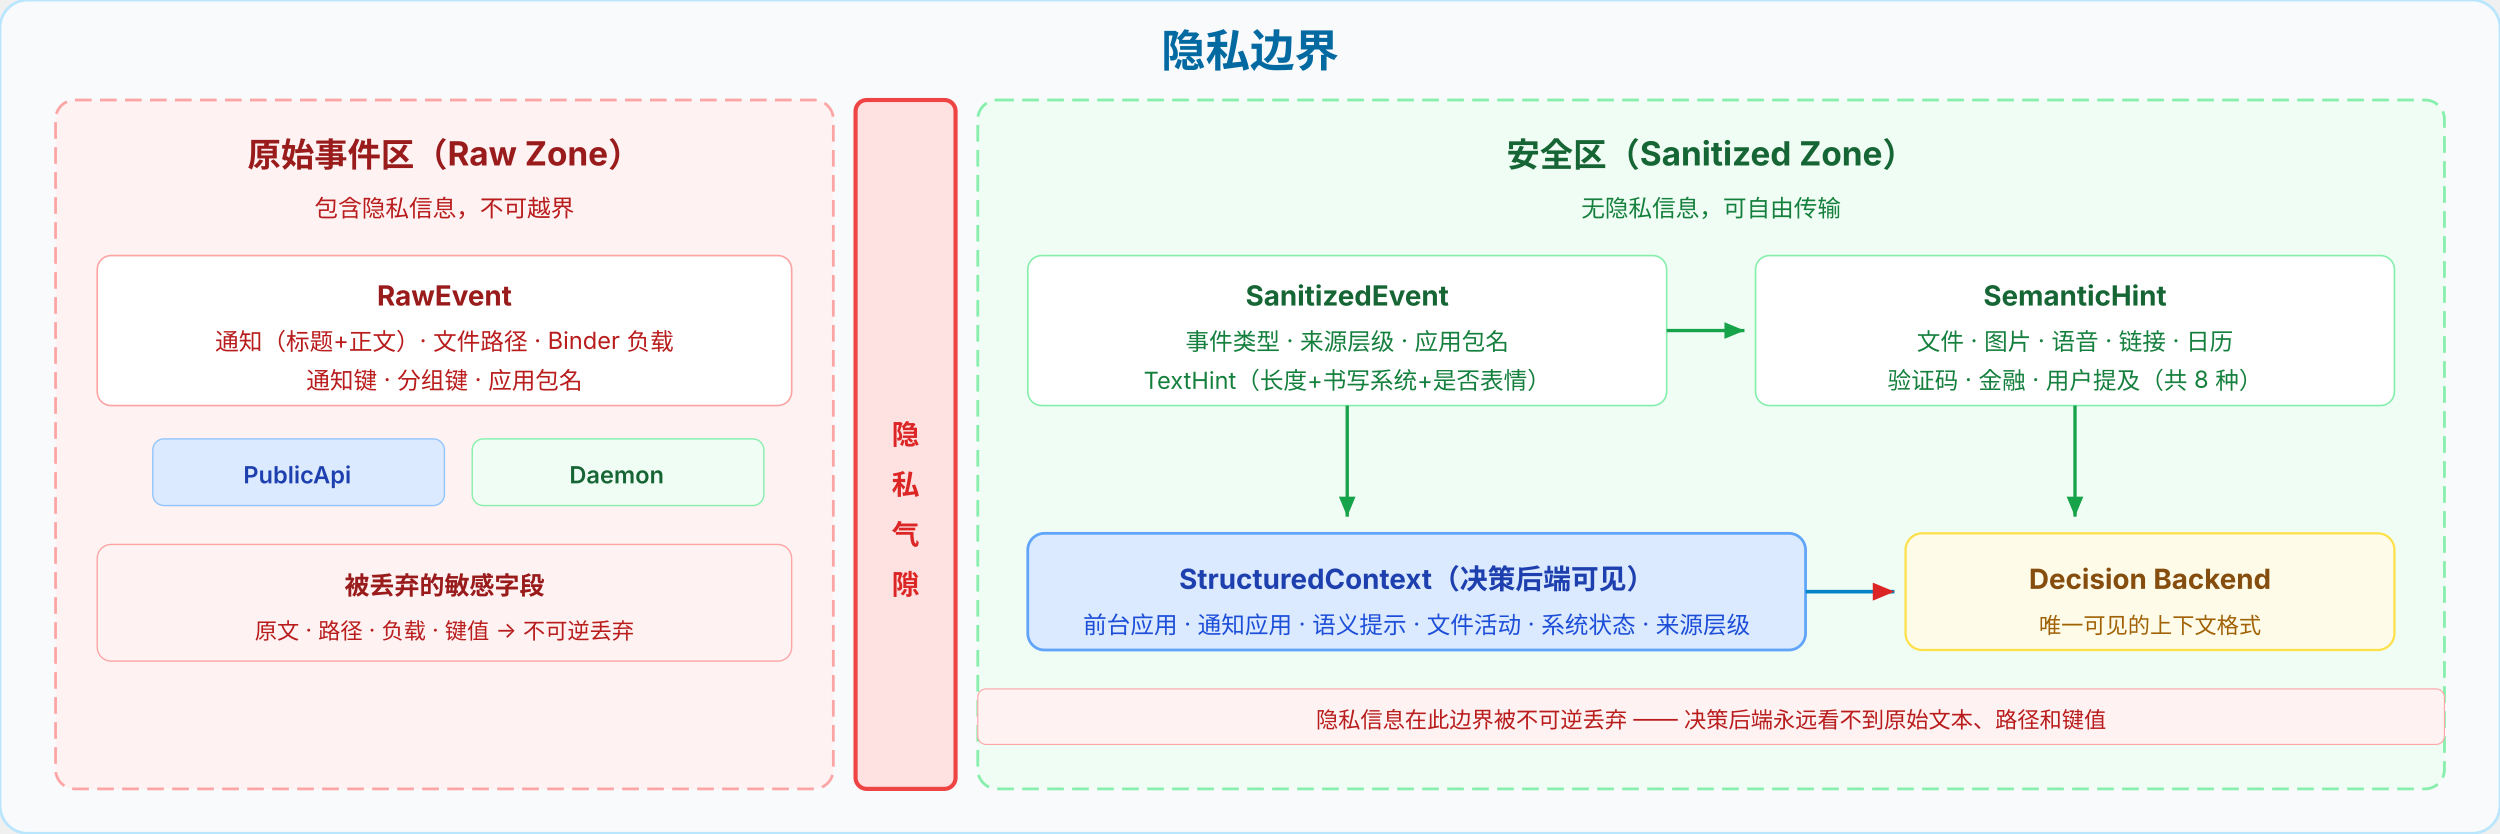
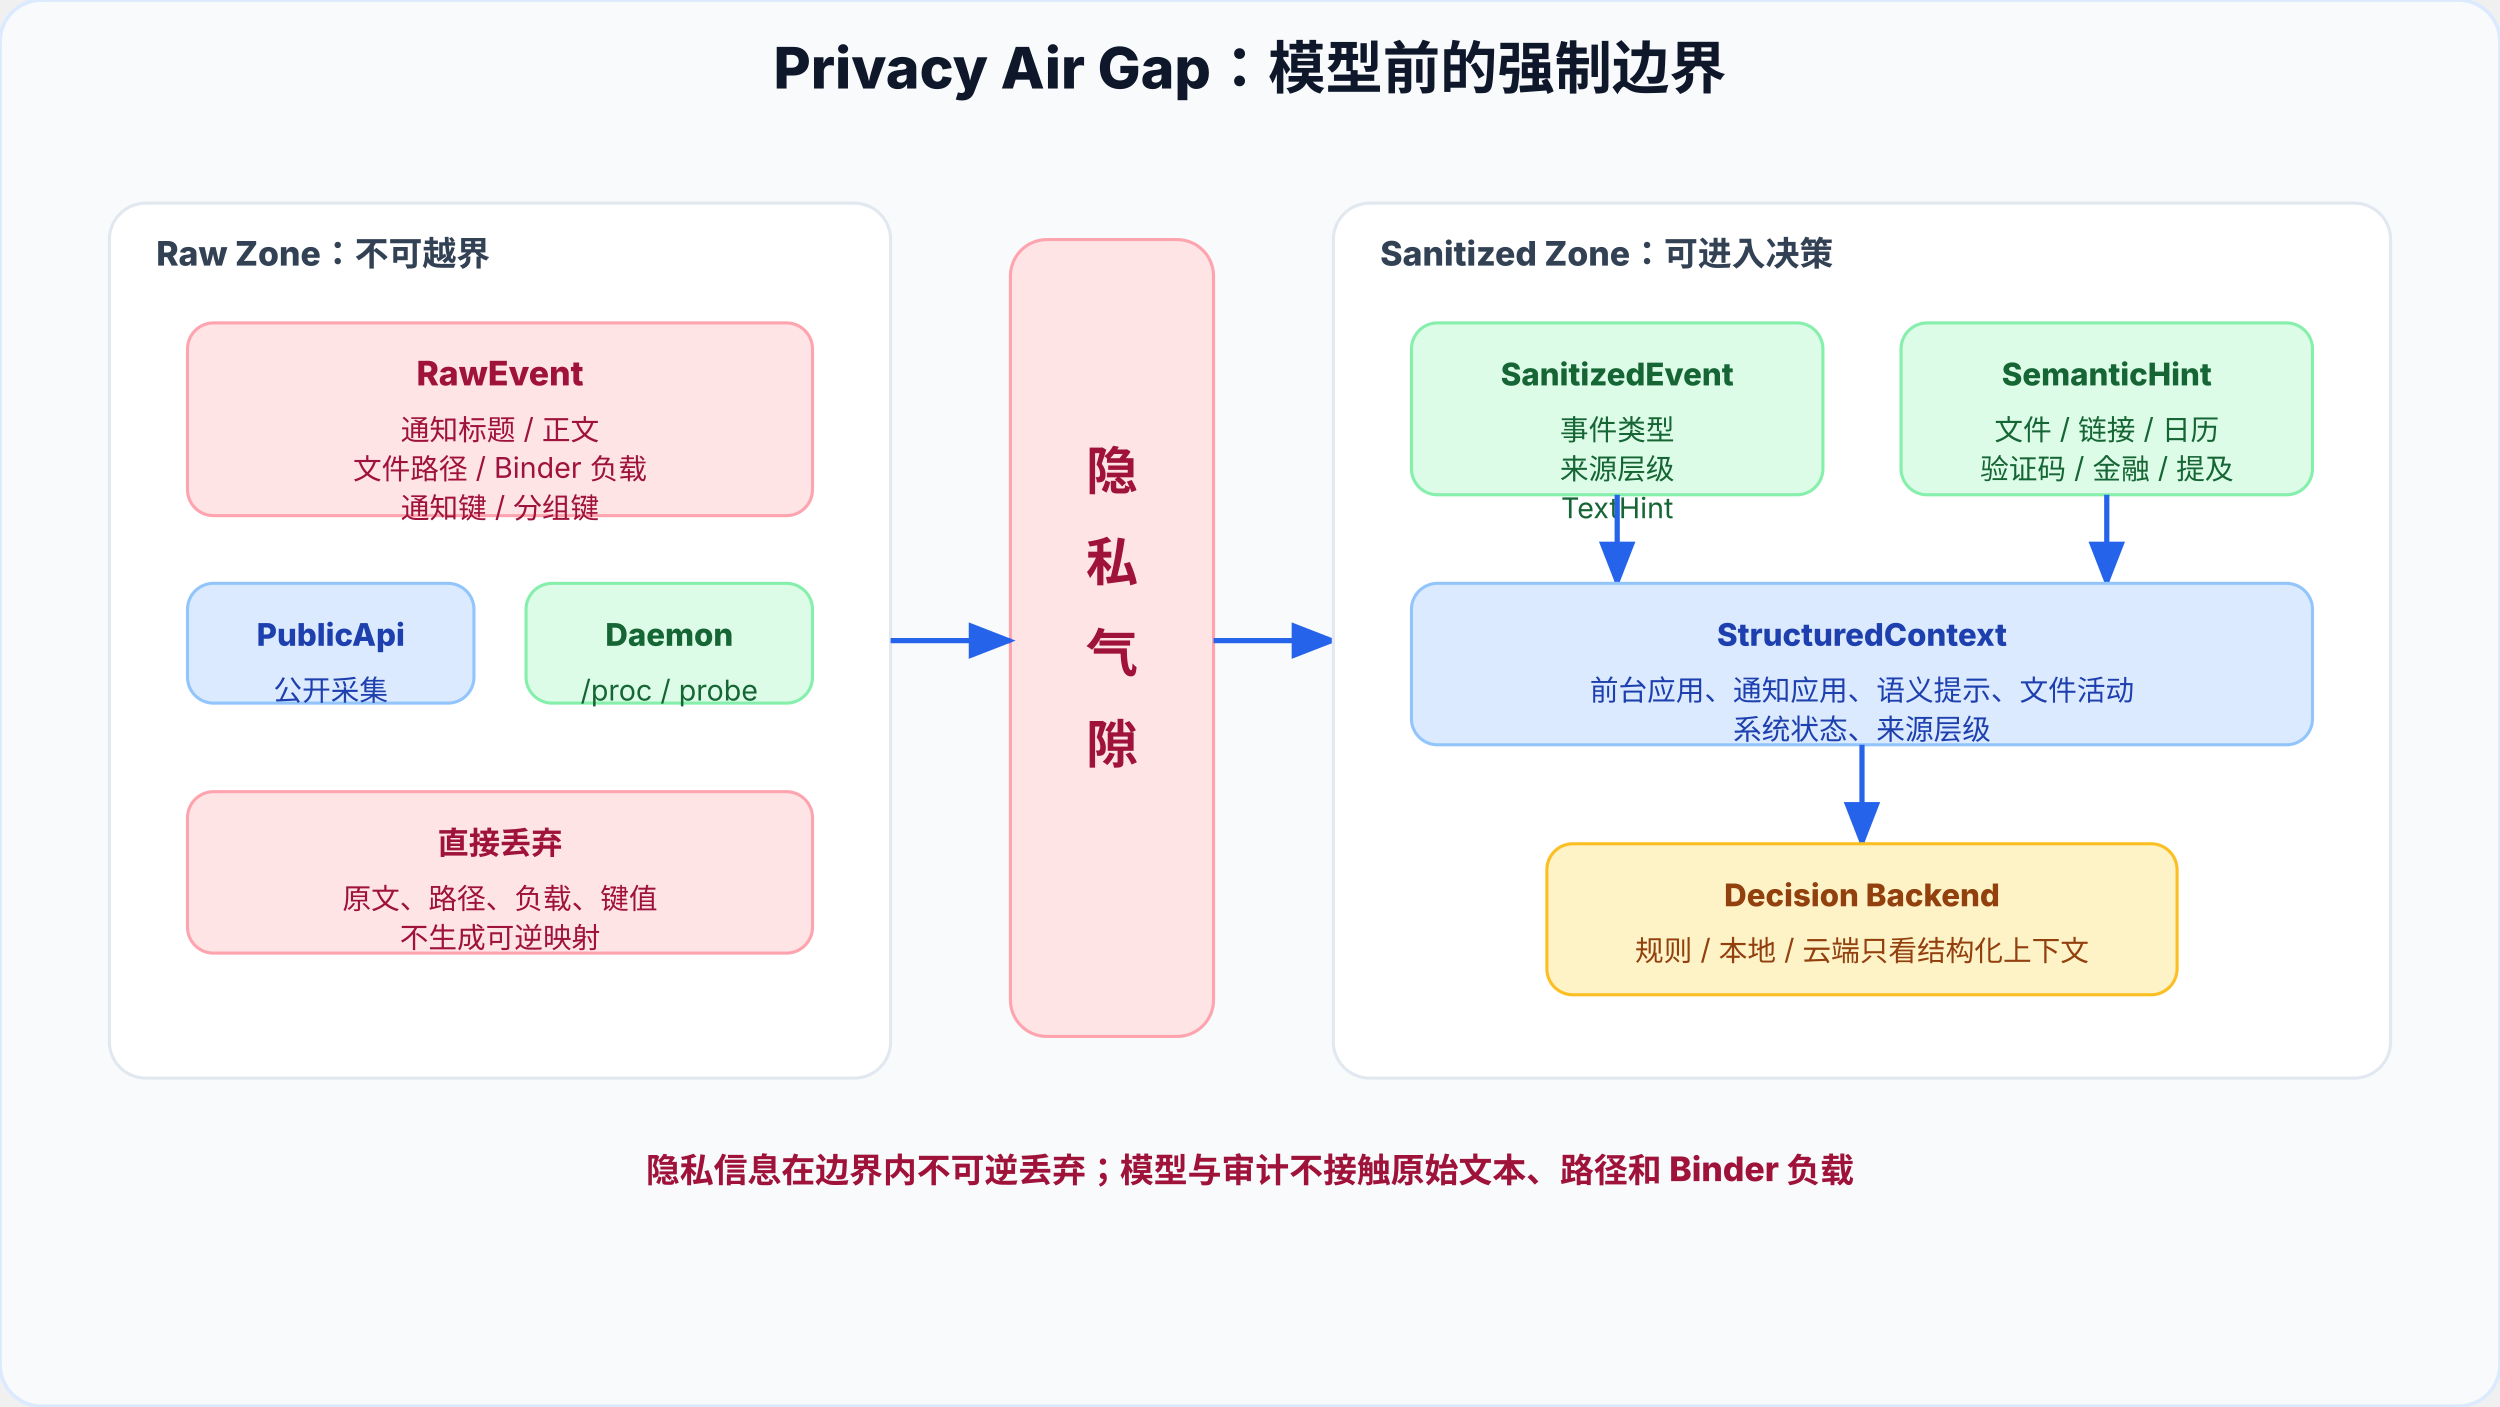
- <svg xmlns="http://www.w3.org/2000/svg" viewBox="0 0 900 300" font-family="system-ui, -apple-system, sans-serif">
+ <svg xmlns="http://www.w3.org/2000/svg" viewBox="0 0 960 540">
  <defs>
-     <marker id="arrow" markerWidth="6" markerHeight="5" refX="6" refY="2.5" orient="auto">
-       <path d="M0,0 L6,2.5 L0,5 Z" fill="#16a34a" />
+     <marker id="arrow" markerWidth="9" markerHeight="7" refX="8" refY="3.5" orient="auto" markerUnits="strokeWidth">
+       <path d="M0,0 L9,3.5 L0,7 Z" fill="#2563eb" />
    </marker>
-     <marker id="arrow-red" markerWidth="6" markerHeight="5" refX="6" refY="2.5" orient="auto">
-       <path d="M0,0 L6,2.5 L0,5 Z" fill="#dc2626" />
+     <marker id="arrow-muted" markerWidth="9" markerHeight="7" refX="8" refY="3.5" orient="auto" markerUnits="strokeWidth">
+       <path d="M0,0 L9,3.5 L0,7 Z" fill="#94a3b8" />
    </marker>
+     <style>
+       text { font-family: system-ui, -apple-system, BlinkMacSystemFont, "Segoe UI", sans-serif; }
+       .title { font-size: 22px; font-weight: 800; fill: #0f172a; }
+       .label { font-size: 13px; font-weight: 750; }
+       .small { font-size: 11px; }
+       .tiny { font-size: 10px; }
+       .muted { fill: #64748b; }
+       .box { stroke-width: 1.2; }
+       .soft { fill: #ffffff; stroke: #cbd5e1; stroke-width: 1.1; }
+       .lane-title { font-size: 13px; font-weight: 800; fill: #334155; }
+     </style>
  </defs>
-   <rect width="900" height="300" rx="10" fill="#f8fafc" stroke="#bae6fd" stroke-width="1" />
-   <text x="450" y="24" text-anchor="middle" font-size="16" font-weight="700" fill="#0369a1">隐私边界</text>
-   <rect x="20" y="36" width="280" height="248" rx="7" fill="#fef2f2" stroke="#fca5a5" stroke-width="1" stroke-dasharray="6,3" />
-   <text x="160" y="60" text-anchor="middle" font-size="12" font-weight="700" fill="#991b1b">原始事件区（Raw Zone）</text>
-   <text x="160" y="78" text-anchor="middle" font-size="8.5" fill="#b91c1c">包含隐私信息，不可越界</text>
-   <rect x="35" y="92" width="250" height="54" rx="5" fill="#fff" stroke="#fca5a5" stroke-width="0.6" />
-   <text x="160" y="110" text-anchor="middle" font-size="10" font-weight="700" fill="#991b1b">RawEvent</text>
-   <text x="160" y="126" text-anchor="middle" font-size="8.5" fill="#b91c1c">通知（标题+正文）· 文件路径 · Binder 负载</text>
-   <text x="160" y="140" text-anchor="middle" font-size="8.5" fill="#b91c1c">通知键 · 分组键 · 应用包名</text>
-   <rect x="55" y="158" width="105" height="24" rx="4" fill="#dbeafe" stroke="#93c5fd" stroke-width="0.5" />
-   <text x="107" y="174" text-anchor="middle" font-size="8.5" font-weight="600" fill="#1e40af">PublicApi</text>
-   <rect x="170" y="158" width="105" height="24" rx="4" fill="#f0fdf4" stroke="#86efac" stroke-width="0.5" />
-   <text x="222" y="174" text-anchor="middle" font-size="8.5" font-weight="600" fill="#166534">Daemon</text>
-   <rect x="35" y="196" width="250" height="42" rx="5" fill="#fef2f2" stroke="#fca5a5" stroke-width="0.5" />
-   <text x="160" y="214" text-anchor="middle" font-size="9" font-weight="600" fill="#991b1b">被丢弃的敏感字段</text>
-   <text x="160" y="230" text-anchor="middle" font-size="8" fill="#b91c1c">原文 · 路径 · 负载 · 键值 → 不可逆丢弃</text>
-   <rect x="308" y="36" width="36" height="248" rx="4" fill="#fee2e2" stroke="#ef4444" stroke-width="1.5" />
-   <text x="326" y="160" text-anchor="middle" font-size="10" font-weight="800" fill="#dc2626">隐</text>
-   <text x="326" y="178" text-anchor="middle" font-size="10" font-weight="800" fill="#dc2626">私</text>
-   <text x="326" y="196" text-anchor="middle" font-size="10" font-weight="800" fill="#dc2626">气</text>
-   <text x="326" y="214" text-anchor="middle" font-size="10" font-weight="800" fill="#dc2626">隙</text>
-   <rect x="352" y="36" width="528" height="248" rx="7" fill="#f0fdf4" stroke="#86efac" stroke-width="1" stroke-dasharray="6,3" />
-   <text x="616" y="60" text-anchor="middle" font-size="12" font-weight="700" fill="#166534">安全区（Sanitized Zone）</text>
-   <text x="616" y="78" text-anchor="middle" font-size="8.5" fill="#15803d">无隐私信息，可自由传输</text>
-   <rect x="370" y="92" width="230" height="54" rx="5" fill="#fff" stroke="#86efac" stroke-width="0.6" />
-   <text x="485" y="110" text-anchor="middle" font-size="10" font-weight="700" fill="#166534">SanitizedEvent</text>
-   <text x="485" y="126" text-anchor="middle" font-size="8.5" fill="#15803d">事件类型 · 来源层级 · 应用包名</text>
-   <text x="485" y="140" text-anchor="middle" font-size="8.5" fill="#15803d">TextHint（长度+书写系统+是否表情）</text>
-   <line x1="600" y1="119" x2="628" y2="119" stroke="#16a34a" stroke-width="1.2" marker-end="url(#arrow)" />
-   <rect x="632" y="92" width="230" height="54" rx="5" fill="#fff" stroke="#86efac" stroke-width="0.6" />
-   <text x="747" y="110" text-anchor="middle" font-size="10" font-weight="700" fill="#166534">SemanticHint</text>
-   <text x="747" y="126" text-anchor="middle" font-size="8.5" fill="#15803d">文件 · 图片 · 语音 · 链接 · 日历</text>
-   <text x="747" y="140" text-anchor="middle" font-size="8.5" fill="#15803d">验证码 · 金融 · 用户提及（共 8 种）</text>
-   <line x1="485" y1="146" x2="485" y2="186" stroke="#16a34a" stroke-width="1.2" marker-end="url(#arrow)" />
-   <line x1="747" y1="146" x2="747" y2="186" stroke="#16a34a" stroke-width="1.2" marker-end="url(#arrow)" />
-   <rect x="370" y="192" width="280" height="42" rx="6" fill="#dbeafe" stroke="#60a5fa" stroke-width="1" />
-   <text x="510" y="212" text-anchor="middle" font-size="10" font-weight="700" fill="#1e40af">StructuredContext（决策后端可见）</text>
-   <text x="510" y="228" text-anchor="middle" font-size="8.5" fill="#1d4ed8">前台应用 · 通知应用 · 语义提示 · 文件活动 · 系统状态 · 来源层级</text>
-   <line x1="650" y1="213" x2="682" y2="213" stroke="#0284c7" stroke-width="1.3" marker-end="url(#arrow-red)" />
-   <rect x="686" y="192" width="176" height="42" rx="6" fill="#fefce8" stroke="#fde047" stroke-width="0.8" />
-   <text x="774" y="212" text-anchor="middle" font-size="10" font-weight="700" fill="#854d0e">Decision Backend</text>
-   <text x="774" y="228" text-anchor="middle" font-size="8" fill="#a16207">唯一可见的上下文格式</text>
-   <rect x="352" y="248" width="528" height="20" rx="3" fill="#fef2f2" stroke="#fca5a5" stroke-width="0.4" />
-   <text x="616" y="262" text-anchor="middle" font-size="8" fill="#b91c1c">隐私信息在此边界被不可逆丢弃 —— 决策后端永远看不到原始文本、路径和键值</text>
+   <rect width="960" height="540" rx="16" fill="#f8fafc" stroke="#dbeafe" stroke-width="1.4" />
+   <text x="480" y="34" text-anchor="middle" class="title">Privacy Air Gap：模型前的强制边界</text>
+   <rect x="42" y="78" width="300" height="336" rx="14" fill="#ffffff" stroke="#e2e8f0" stroke-width="1.2" />
+   <text x="60" y="102" text-anchor="start" font-size="13" fill="#334155" font-weight="800">Raw Zone：不可越界</text>
+   <rect x="72" y="124" width="240" height="74" rx="10" fill="#ffe4e6" stroke="#fda4af" class="box" />
+   <text x="192.0" y="148" text-anchor="middle" font-size="13" fill="#9f1239" font-weight="800">RawEvent</text>
+   <text x="192.0" y="169" text-anchor="middle" font-size="11" fill="#9f1239">通知标题 / 正文</text>
+   <text x="192.0" y="184" text-anchor="middle" font-size="11" fill="#9f1239">文件路径 / Binder 负载</text>
+   <text x="192.0" y="199" text-anchor="middle" font-size="11" fill="#9f1239">通知键 / 分组键</text>
+   <rect x="72" y="224" width="110" height="46" rx="10" fill="#dbeafe" stroke="#93c5fd" class="box" />
+   <text x="127.0" y="248" text-anchor="middle" font-size="12" fill="#1e40af" font-weight="800">PublicApi</text>
+   <text x="127.0" y="269" text-anchor="middle" font-size="11" fill="#1e40af">公开采集</text>
+   <rect x="202" y="224" width="110" height="46" rx="10" fill="#dcfce7" stroke="#86efac" class="box" />
+   <text x="257.0" y="248" text-anchor="middle" font-size="12" fill="#166534" font-weight="800">Daemon</text>
+   <text x="257.0" y="269" text-anchor="middle" font-size="11" fill="#166534">/proc / probe</text>
+   <rect x="72" y="304" width="240" height="62" rx="10" fill="#ffe4e6" stroke="#fda4af" class="box" />
+   <text x="192.0" y="328" text-anchor="middle" font-size="12" fill="#9f1239" font-weight="800">直接丢弃</text>
+   <text x="192.0" y="349" text-anchor="middle" font-size="11" fill="#9f1239">原文、路径、负载、键值</text>
+   <text x="192.0" y="364" text-anchor="middle" font-size="11" fill="#9f1239">不生成可逆映射</text>
+   <rect x="388" y="92" width="78" height="306" rx="14" fill="#ffe4e6" stroke="#fda4af" class="box" />
+   <text x="427" y="188" text-anchor="middle" font-size="20" fill="#9f1239" font-weight="800">隐</text>
+   <text x="427" y="223" text-anchor="middle" font-size="20" fill="#9f1239" font-weight="800">私</text>
+   <text x="427" y="258" text-anchor="middle" font-size="20" fill="#9f1239" font-weight="800">气</text>
+   <text x="427" y="293" text-anchor="middle" font-size="20" fill="#9f1239" font-weight="800">隙</text>
+   <line x1="342" y1="246" x2="388" y2="246" stroke="#2563eb" stroke-width="2" marker-end="url(#arrow)" />
+   <line x1="466" y1="246" x2="512" y2="246" stroke="#2563eb" stroke-width="2" marker-end="url(#arrow)" />
+   <rect x="512" y="78" width="406" height="336" rx="14" fill="#ffffff" stroke="#e2e8f0" stroke-width="1.2" />
+   <text x="530" y="102" text-anchor="start" font-size="13" fill="#334155" font-weight="800">Sanitized Zone：可进入决策</text>
+   <rect x="542" y="124" width="158" height="66" rx="10" fill="#dcfce7" stroke="#86efac" class="box" />
+   <text x="621.0" y="148" text-anchor="middle" font-size="12" fill="#166534" font-weight="800">SanitizedEvent</text>
+   <text x="621.0" y="169" text-anchor="middle" font-size="11" fill="#166534">事件类型</text>
+   <text x="621.0" y="184" text-anchor="middle" font-size="11" fill="#166534">来源层级</text>
+   <text x="621.0" y="199" text-anchor="middle" font-size="11" fill="#166534">TextHint</text>
+   <rect x="730" y="124" width="158" height="66" rx="10" fill="#dcfce7" stroke="#86efac" class="box" />
+   <text x="809.0" y="148" text-anchor="middle" font-size="12" fill="#166534" font-weight="800">SemanticHint</text>
+   <text x="809.0" y="169" text-anchor="middle" font-size="11" fill="#166534">文件 / 链接 / 日历</text>
+   <text x="809.0" y="184" text-anchor="middle" font-size="11" fill="#166534">验证码 / 金融 / 提及</text>
+   <line x1="621" y1="190" x2="621" y2="224" stroke="#2563eb" stroke-width="2" marker-end="url(#arrow)" />
+   <line x1="809" y1="190" x2="809" y2="224" stroke="#2563eb" stroke-width="2" marker-end="url(#arrow)" />
+   <rect x="542" y="224" width="346" height="62" rx="10" fill="#dbeafe" stroke="#93c5fd" class="box" />
+   <text x="715.0" y="248" text-anchor="middle" font-size="12" fill="#1e40af" font-weight="800">StructuredContext</text>
+   <text x="715.0" y="269" text-anchor="middle" font-size="11" fill="#1e40af">前台应用、通知应用、语义提示、文件活动</text>
+   <text x="715.0" y="284" text-anchor="middle" font-size="11" fill="#1e40af">系统状态、来源层级</text>
+   <line x1="715" y1="286" x2="715" y2="324" stroke="#2563eb" stroke-width="2" marker-end="url(#arrow)" />
+   <rect x="594" y="324" width="242" height="58" rx="10" fill="#fef3c7" stroke="#fbbf24" class="box" />
+   <text x="715.0" y="348" text-anchor="middle" font-size="12" fill="#92400e" font-weight="800">Decision Backend</text>
+   <text x="715.0" y="369" text-anchor="middle" font-size="11" fill="#92400e">规则 / 本地 / 云端只看结构化上下文</text>
+   <text x="480" y="454" text-anchor="middle" font-size="13" fill="#9f1239" font-weight="800">隐私信息在边界内不可逆丢弃；模型与审计不接触原始文本、路径和 Binder 负载</text>
</svg>
